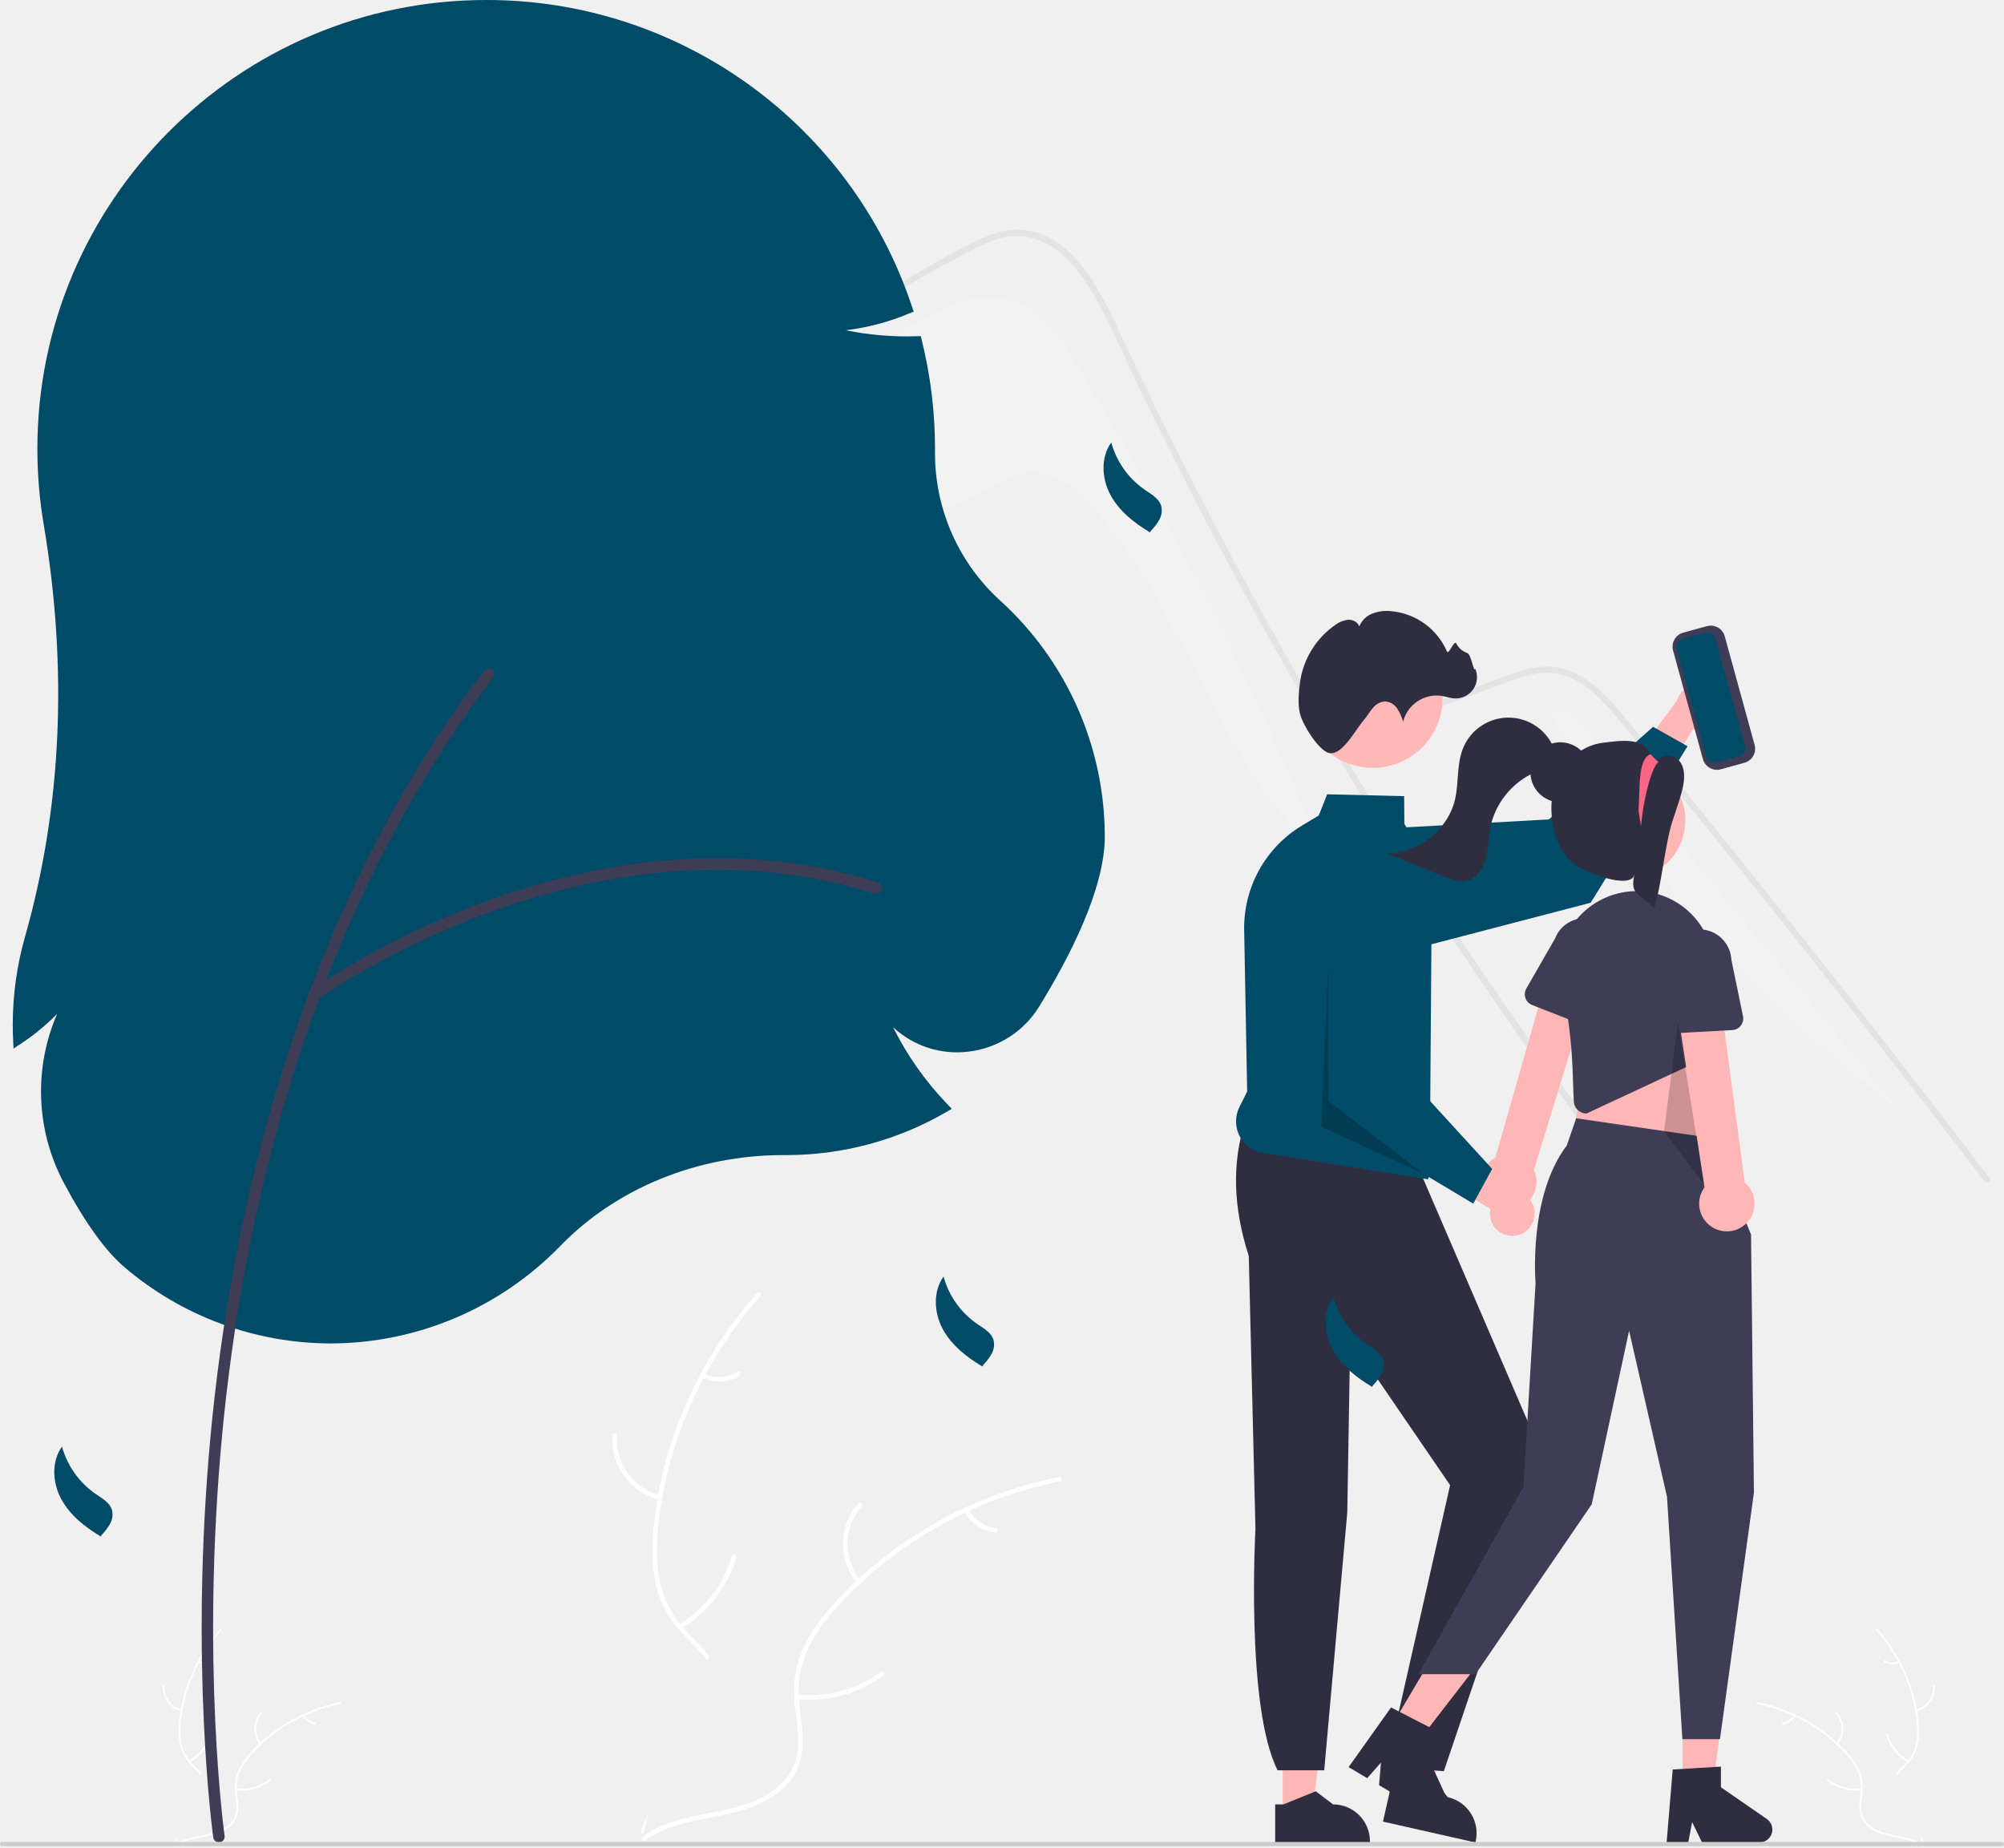
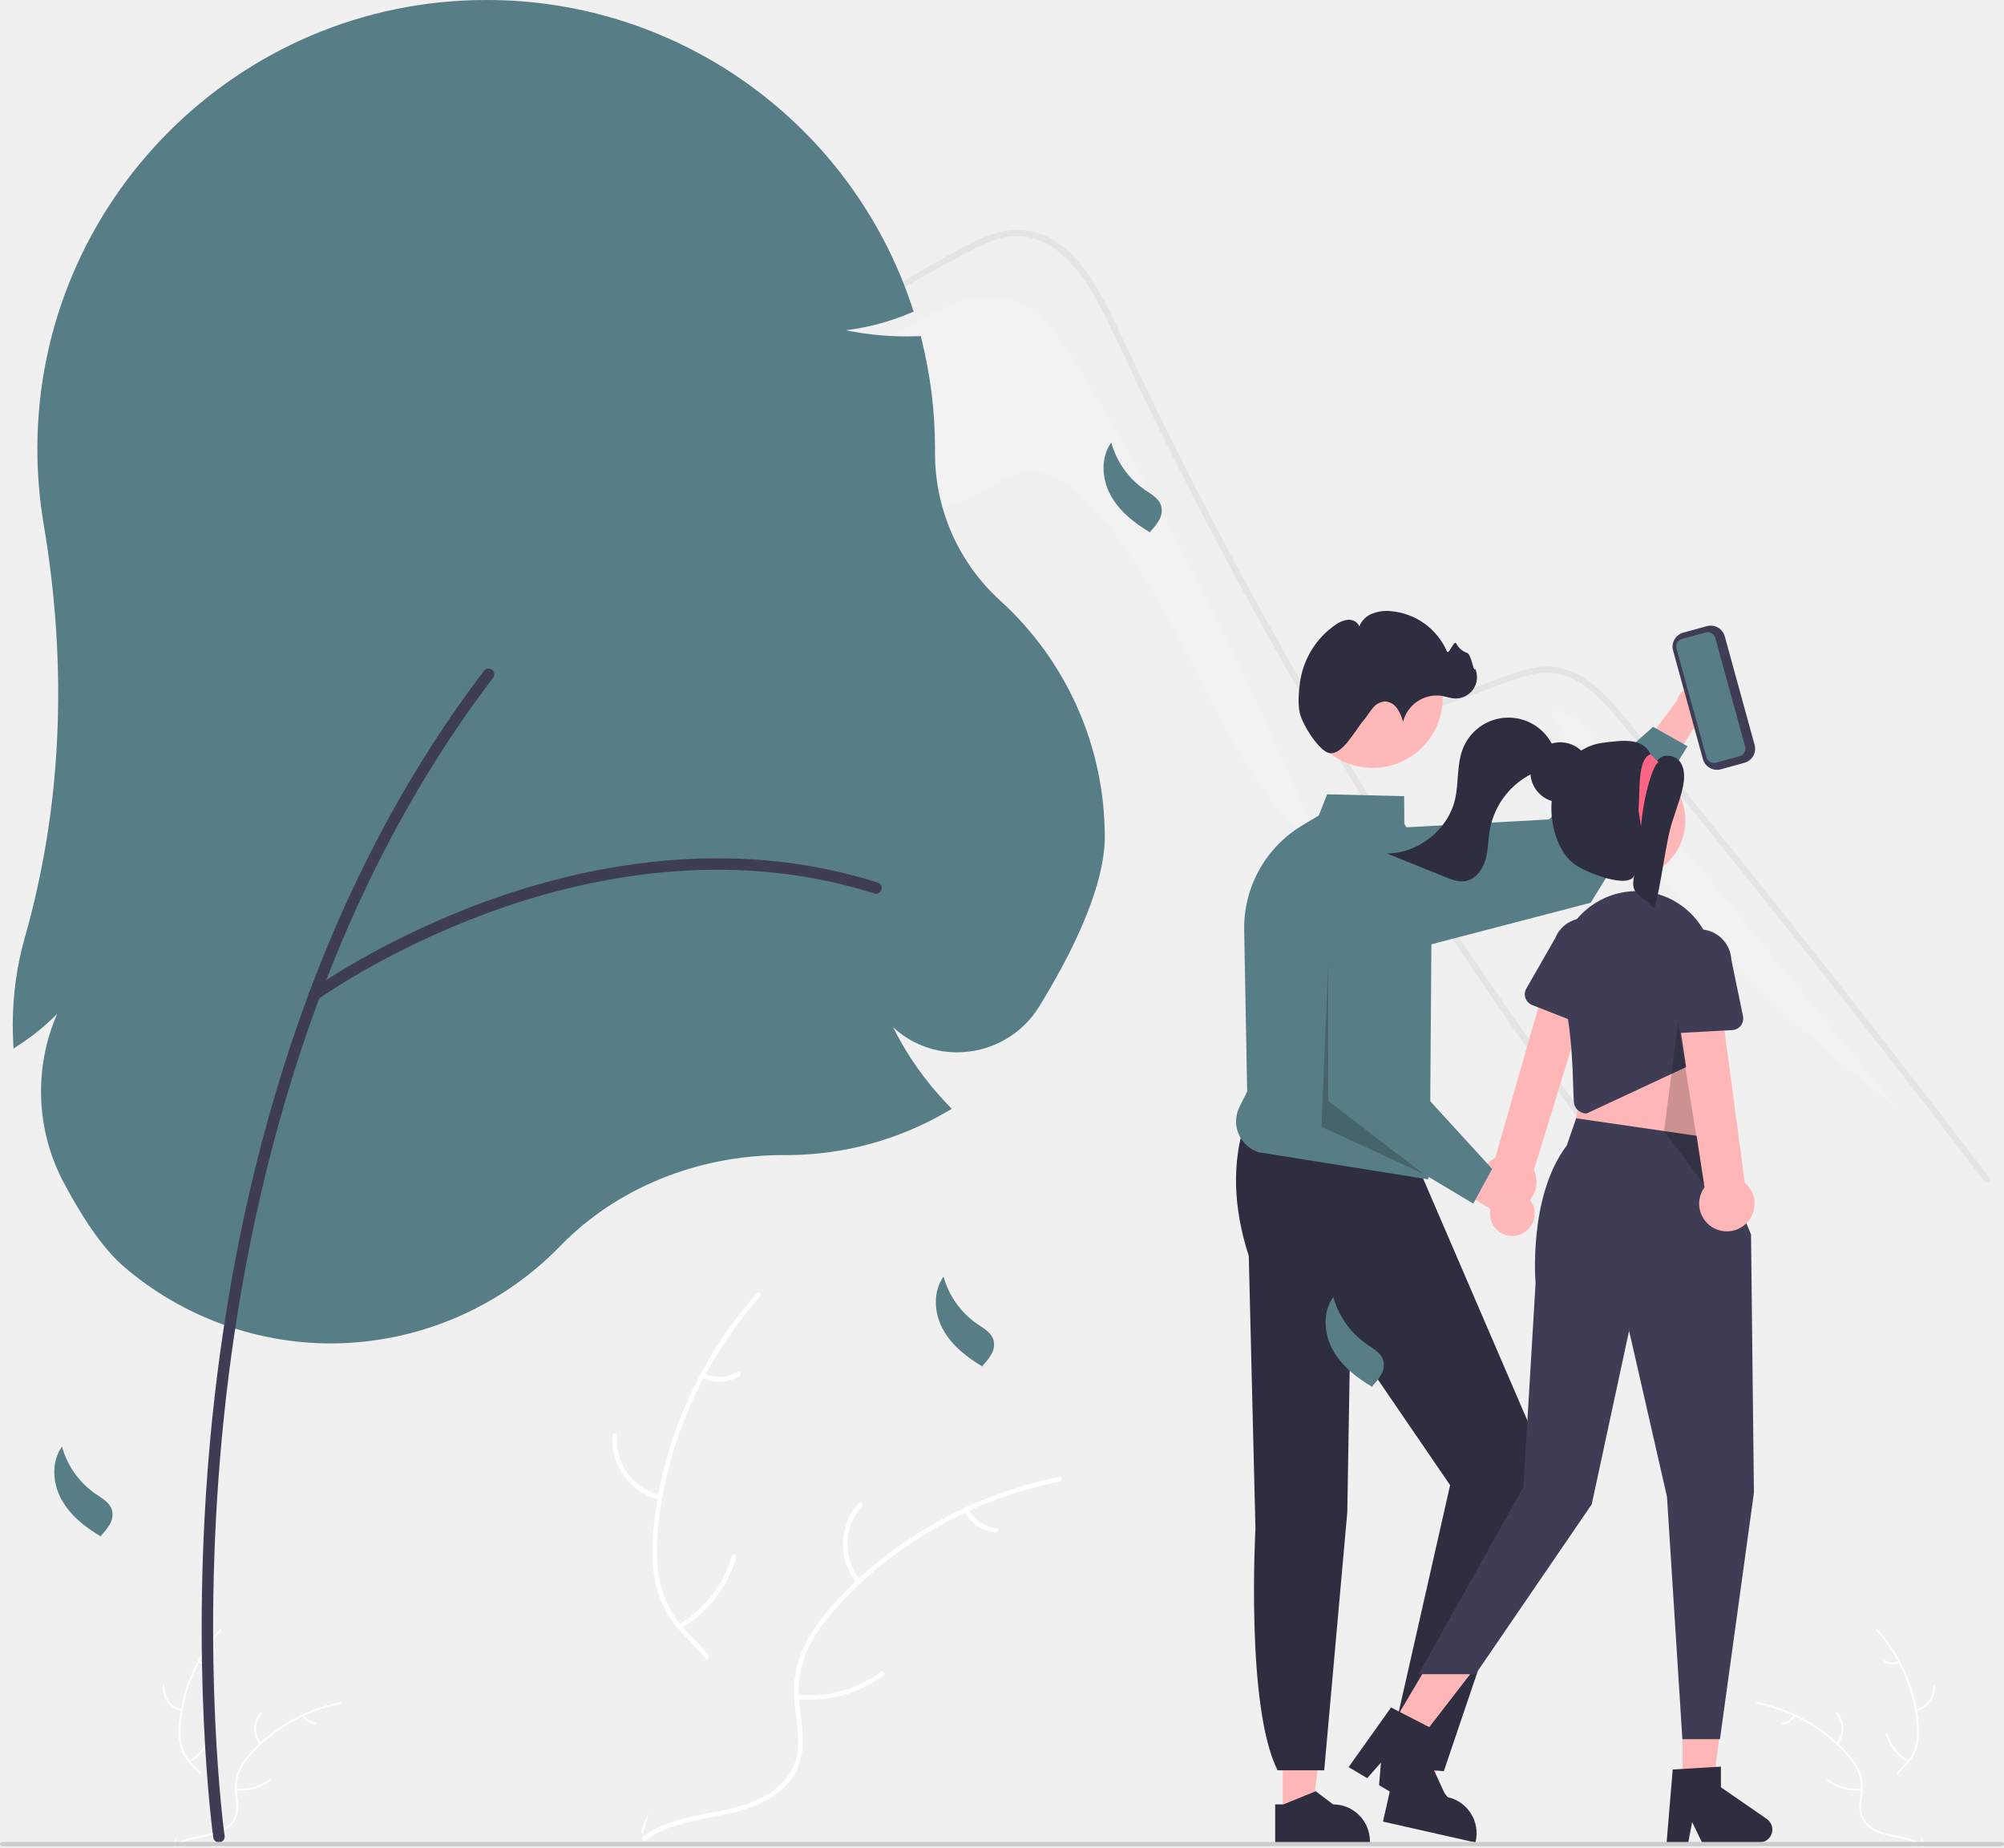
<svg xmlns="http://www.w3.org/2000/svg" data-name="Layer 1" width="884.31" height="815.124" viewBox="0 0 884.31 815.124">
  <path d="M634.169,205.084c-7.669-12.684-16.757-26.228-30.99-30.37-16.482-4.796-33.413,4.732-47.775,14.135A1392.157,1392.157,0,0,0,431.511,280.132l.043.492q46.226-3.188,92.451-6.376c22.265-1.535,45.296-3.283,64.972-13.816,7.467-3.997,14.745-9.336,23.206-9.708,10.512-.462,19.677,6.879,26.88,14.549,42.607,45.371,54.937,114.754,102.738,154.616A1516.994,1516.994,0,0,0,634.169,205.084Z" transform="translate(-157.845 -42.43799)" fill="#f2f2f2" />
  <path d="M896.07,589.913c-4.712-5.95-6.637-7.343-11.285-13.348q-56.764-73.416-106.708-151.792-33.924-53.23-64.483-108.504-14.549-26.278-28.3-52.969-10.67-20.695-20.865-41.638c-1.944-3.988-3.832-7.994-5.711-12.009-4.428-9.442-8.773-18.93-13.439-28.244-5.317-10.616-11.789-21.745-21.553-28.877a29.405,29.405,0,0,0-15.319-5.895c-7.948-.513-15.282,2.769-22.176,6.353-50.439,26.301-97.659,59.276-140.37,96.798A730.778,730.778,0,0,0,331.821,376.378c-1.008,1.439-3.392.064-2.374-1.384q6.009-8.498,12.257-16.813A734.817,734.817,0,0,1,529.304,183.196q18.248-11.826,37.183-22.542c6.362-3.603,12.752-7.16,19.251-10.497,6.371-3.273,13.137-6.215,20.416-6.325,24.77-.385,37.595,27.667,46.405,46.542q4.153,8.911,8.406,17.766,16.075,33.621,33.387,66.628,10.685,20.379,21.837,40.52,34.707,62.718,73.779,122.897c34.506,53.143,68.737,100.089,108.046,149.785C899.095,589.344,897.161,591.306,896.07,589.913Z" transform="translate(-157.845 -42.43799)" fill="#e4e4e4" />
  <path d="M443.415,235.935c-1.439-1.604-2.869-3.209-4.318-4.813-11.422-12.633-23.679-25.118-39.364-32.361a57.11,57.11,0,0,0-23.927-5.546c-8.562.028-16.932,2.273-24.843,5.418-3.74,1.494-7.398,3.19-11.001,4.996-4.116,2.072-8.159,4.281-12.183,6.509q-11.331,6.27-22.368,13.091-21.961,13.572-42.546,29.216-10.671,8.113-20.902,16.758-9.516,8.031-18.646,16.492c-1.302,1.201-3.245-.743-1.944-1.943,1.604-1.494,3.227-2.979,4.85-4.446q6.875-6.215,13.971-12.193,12.939-10.918,26.549-20.993,21.163-15.676,43.783-29.225,11.304-6.765,22.918-12.963c2.338-1.247,4.703-2.466,7.096-3.621a113.115,113.115,0,0,1,16.868-6.866,60.006,60.006,0,0,1,25.476-2.503,66.327,66.327,0,0,1,23.505,8.131c15.401,8.608,27.346,21.919,38.97,34.909C446.532,235.303,444.598,237.255,443.415,235.935Z" transform="translate(-157.845 -42.43799)" fill="#e4e4e4" />
  <path d="M758.976,366.842l36.905-13.498,18.323-6.702c5.968-2.183,11.921-4.667,18.09-6.23a28.539,28.539,0,0,1,16.374.209,37.738,37.738,0,0,1,12.771,7.917,103.64,103.64,0,0,1,10.475,11.186c3.989,4.794,7.92,9.639,11.868,14.467q24.441,29.891,48.563,60.041,24.121,30.15,47.92,60.556,23.857,30.48,47.385,61.216,2.882,3.765,5.76,7.534c1.06,1.388,3.449.02,2.375-1.388q-23.702-31.044-47.735-61.835-24.092-30.864-48.516-61.466-24.424-30.601-49.179-60.937-6.167-7.558-12.354-15.099c-3.48-4.241-6.92-8.527-10.736-12.474-7.005-7.245-15.758-13.648-26.234-13.822-6.16-.102-12.121,1.852-17.844,3.923-6.17,2.232-12.325,4.506-18.486,6.759L767.535,360.792l-9.291,3.398c-1.649.603-.937,3.262.731,2.652Z" transform="translate(-157.845 -42.43799)" fill="#e4e4e4" />
  <path d="M394.876,214.657c-18.754-9.639-42.771-7.751-60.005,4.291a855.847,855.847,0,0,1,97.371,22.726C418.959,233.89,408.569,221.695,394.876,214.657Z" transform="translate(-157.845 -42.43799)" fill="#f2f2f2" />
  <path d="M334.687,218.915,331.076,221.85c1.221-1.027,2.491-1.99,3.795-2.901C334.81,218.938,334.748,218.926,334.687,218.915Z" transform="translate(-157.845 -42.43799)" fill="#f2f2f2" />
  <path d="M860.048,366.977c-3.633-4.422-7.56-9.052-12.994-10.848l-5.073.2A575.436,575.436,0,0,0,995.248,531.549Q927.648,449.263,860.048,366.977Z" transform="translate(-157.845 -42.43799)" fill="#f2f2f2" />
  <path d="M224.576,803.357c2.256-18.143,13.5-36.02,30.804-41.924a84.237,84.237,0,0,0,.004,57.834c2.659,7.192,6.365,14.914,3.864,22.163-1.556,4.51-5.363,7.961-9.618,10.119-4.255,2.158-8.978,3.186-13.642,4.194l-.918.759C227.667,839.784,222.32,821.5,224.576,803.357Z" transform="translate(-157.845 -42.43799)" fill="#f0f0f0" />
  <path d="M255.551,761.776a72,72,0,0,0-17.899,40.521,31.006,31.006,0,0,0,.353,9.708,17.783,17.783,0,0,0,4.423,8.248c1.993,2.19,4.286,4.2,5.713,6.836a10.889,10.889,0,0,1,.532,8.889c-1.259,3.612-3.741,6.556-6.269,9.351-2.806,3.103-5.77,6.282-6.963,10.395-.145.498-.909.245-.765-.253,2.075-7.157,9.023-11.223,12.336-17.669,1.546-3.008,2.195-6.5.746-9.675-1.267-2.777-3.63-4.851-5.668-7.051a18.976,18.976,0,0,1-4.625-7.904,28.664,28.664,0,0,1-.725-9.659,69.852,69.852,0,0,1,5.102-21.228,73.276,73.276,0,0,1,13.176-21.115c.345-.386.875.221.533.604Z" transform="translate(-157.845 -42.43799)" fill="#fff" />
  <path d="M237.869,797.421a10.802,10.802,0,0,1-8.223-11.316c.041-.517.846-.477.805.04a10.003,10.003,0,0,0,7.67,10.51c.504.12.249.884-.253.765Z" transform="translate(-157.845 -42.43799)" fill="#fff" />
  <path d="M241.271,819.276a20.82,20.82,0,0,0,9.298-11.991c.146-.498.911-.245.765.253a21.656,21.656,0,0,1-9.7,12.458c-.447.265-.807-.456-.362-.72Z" transform="translate(-157.845 -42.43799)" fill="#fff" />
  <path d="M245.745,775.312a6.115,6.115,0,0,0,5.795-.294c.443-.271.803.451.362.72a6.852,6.852,0,0,1-6.41.34.416.416,0,0,1-.256-.509.405.405,0,0,1,.509-.256Z" transform="translate(-157.845 -42.43799)" fill="#fff" />
  <path d="M308.122,793.839c-.272.177-.544.354-.816.537a80.525,80.525,0,0,0-10.296,8.038c-.252.224-.503.456-.748.687a84.892,84.892,0,0,0-18.437,25.238,82.441,82.441,0,0,0-4.516,11.684c-1.666,5.529-3.033,11.656-6.332,16.179a14.144,14.144,0,0,1-1.102,1.36H236.067c-.068-.034-.136-.061-.204-.095l-1.19.054c.048-.211.102-.428.15-.639.027-.122.061-.245.088-.367.02-.082.041-.163.054-.238.007-.027.014-.054.02-.075.014-.075.034-.143.048-.211q.449-1.826.925-3.652c0-.007,0-.007.007-.014A121.217,121.217,0,0,1,246.167,825.544c.136-.252.272-.51.422-.762a78.667,78.667,0,0,1,7.066-10.718,69.547,69.547,0,0,1,4.631-5.298,57.832,57.832,0,0,1,14.472-10.84c10.691-5.645,23.068-7.807,34.494-4.359C307.544,793.655,307.83,793.744,308.122,793.839Z" transform="translate(-157.845 -42.43799)" fill="#f0f0f0" />
  <path d="M308.055,794.217a72,72,0,0,0-38.688,21.578,31.006,31.006,0,0,0-5.563,7.964,17.783,17.783,0,0,0-1.435,9.249c.273,2.949.894,5.934.445,8.898a10.889,10.889,0,0,1-4.927,7.418c-3.18,2.126-6.934,2.982-10.635,3.692-4.109.788-8.389,1.542-11.818,4.108-.415.311-.874-.352-.459-.662,5.966-4.465,13.961-3.528,20.488-6.68,3.045-1.471,5.666-3.868,6.421-7.276.66-2.98.022-6.059-.28-9.042a18.976,18.976,0,0,1,1.066-9.095,28.664,28.664,0,0,1,5.237-8.148A69.853,69.853,0,0,1,284.76,802.34a73.276,73.276,0,0,1,23.233-8.926c.507-.101.566.704.062.804Z" transform="translate(-157.845 -42.43799)" fill="#fff" />
  <path d="M272.476,812.032a10.802,10.802,0,0,1,.248-13.986c.344-.388.963.128.619.517a10.003,10.003,0,0,0-.204,13.01c.331.399-.334.856-.662.459Z" transform="translate(-157.845 -42.43799)" fill="#fff" />
  <path d="M262.033,831.53a20.82,20.82,0,0,0,14.643-3.976c.417-.309.875.353.459.662a21.656,21.656,0,0,1-15.246,4.107c-.516-.057-.37-.85.144-.793Z" transform="translate(-157.845 -42.43799)" fill="#fff" />
  <path d="M292.076,799.121a6.115,6.115,0,0,0,4.804,3.254c.517.051.37.843-.144.793a6.852,6.852,0,0,1-5.322-3.588.416.416,0,0,1,.102-.561.405.405,0,0,1,.561.102Z" transform="translate(-157.845 -42.43799)" fill="#fff" />
  <path d="M1016.728,803.357c-2.256-18.143-13.5-36.02-30.804-41.924a84.237,84.237,0,0,1-.004,57.834c-2.659,7.192-6.365,14.914-3.864,22.163,1.556,4.51,5.363,7.961,9.618,10.119,4.255,2.158,8.978,3.186,13.642,4.194l.918.759C1013.637,839.784,1018.985,821.5,1016.728,803.357Z" transform="translate(-157.845 -42.43799)" fill="#f0f0f0" />
  <path d="M985.753,761.776a72,72,0,0,1,17.899,40.521,31.005,31.005,0,0,1-.353,9.708,17.783,17.783,0,0,1-4.423,8.248c-1.993,2.19-4.286,4.2-5.713,6.836a10.889,10.889,0,0,0-.532,8.889c1.259,3.612,3.741,6.556,6.269,9.351,2.806,3.103,5.77,6.282,6.963,10.395.145.498.909.245.765-.253-2.075-7.157-9.023-11.223-12.336-17.669-1.546-3.008-2.195-6.5-.746-9.675,1.267-2.777,3.63-4.851,5.668-7.051a18.976,18.976,0,0,0,4.625-7.904,28.664,28.664,0,0,0,.725-9.659,69.852,69.852,0,0,0-5.102-21.228,73.276,73.276,0,0,0-13.176-21.115c-.345-.386-.875.221-.533.604Z" transform="translate(-157.845 -42.43799)" fill="#fff" />
  <path d="M1003.435,797.421a10.802,10.802,0,0,0,8.223-11.316c-.041-.517-.846-.477-.805.04a10.003,10.003,0,0,1-7.67,10.51c-.504.12-.249.884.253.765Z" transform="translate(-157.845 -42.43799)" fill="#fff" />
  <path d="M1000.034,819.276a20.82,20.82,0,0,1-9.298-11.991c-.146-.498-.911-.245-.765.253a21.656,21.656,0,0,0,9.7,12.458c.447.265.807-.456.362-.72Z" transform="translate(-157.845 -42.43799)" fill="#fff" />
  <path d="M995.559,775.312a6.115,6.115,0,0,1-5.795-.294c-.443-.271-.803.451-.362.72a6.852,6.852,0,0,0,6.41.34.416.416,0,0,0,.256-.509.405.405,0,0,0-.509-.256Z" transform="translate(-157.845 -42.43799)" fill="#fff" />
  <path d="M933.183,793.839c.272.177.544.354.816.537a80.526,80.526,0,0,1,10.296,8.038c.252.224.503.456.748.687a84.892,84.892,0,0,1,18.437,25.238,82.442,82.442,0,0,1,4.516,11.684c1.666,5.529,3.033,11.656,6.332,16.179A14.143,14.143,0,0,0,975.429,857.562h29.808c.068-.034.136-.061.204-.095l1.19.054c-.048-.211-.102-.428-.15-.639-.027-.122-.061-.245-.088-.367-.02-.082-.041-.163-.054-.238-.007-.027-.014-.054-.02-.075-.014-.075-.034-.143-.048-.211q-.449-1.826-.925-3.652c0-.007,0-.007-.007-.014A121.218,121.218,0,0,0,995.138,825.544c-.136-.252-.272-.51-.422-.762a78.667,78.667,0,0,0-7.066-10.718,69.545,69.545,0,0,0-4.631-5.298,57.832,57.832,0,0,0-14.472-10.84c-10.691-5.645-23.068-7.807-34.494-4.359C933.761,793.655,933.475,793.744,933.183,793.839Z" transform="translate(-157.845 -42.43799)" fill="#f0f0f0" />
  <path d="M933.25,794.217a72,72,0,0,1,38.688,21.578,31.006,31.006,0,0,1,5.563,7.964,17.783,17.783,0,0,1,1.435,9.249c-.273,2.949-.894,5.934-.445,8.898a10.889,10.889,0,0,0,4.927,7.418c3.18,2.126,6.934,2.982,10.635,3.692,4.109.788,8.389,1.542,11.818,4.108.415.311.874-.352.459-.662-5.966-4.465-13.961-3.528-20.488-6.68-3.045-1.471-5.666-3.868-6.421-7.276-.66-2.98-.022-6.059.28-9.042a18.976,18.976,0,0,0-1.066-9.095,28.664,28.664,0,0,0-5.237-8.148A69.852,69.852,0,0,0,956.545,802.34a73.276,73.276,0,0,0-23.233-8.926c-.507-.101-.566.704-.062.804Z" transform="translate(-157.845 -42.43799)" fill="#fff" />
  <path d="M968.828,812.032a10.802,10.802,0,0,0-.248-13.986c-.344-.388-.963.128-.619.517a10.003,10.003,0,0,1,.204,13.01c-.331.399.334.856.662.459Z" transform="translate(-157.845 -42.43799)" fill="#fff" />
  <path d="M979.271,831.53a20.82,20.82,0,0,1-14.643-3.976c-.417-.309-.875.353-.459.662a21.656,21.656,0,0,0,15.246,4.107c.516-.057.37-.85-.144-.793Z" transform="translate(-157.845 -42.43799)" fill="#fff" />
  <path d="M949.229,799.121a6.115,6.115,0,0,1-4.804,3.254c-.517.051-.369.843.144.793a6.852,6.852,0,0,0,5.322-3.588.416.416,0,0,0-.102-.561.405.405,0,0,0-.561.102Z" transform="translate(-157.845 -42.43799)" fill="#fff" />
  <path d="M415.368,719.085c5.681-45.68,33.991-90.689,77.556-105.554a212.088,212.088,0,0,0,.011,145.613c6.694,18.108,16.025,37.551,9.729,55.801-3.918,11.356-13.502,20.044-24.216,25.476-10.714,5.432-22.605,8.022-34.346,10.559l-2.311,1.911C423.151,810.802,409.687,764.766,415.368,719.085Z" transform="translate(-157.845 -42.43799)" fill="#f0f0f0" />
  <path d="M493.357,614.395c-25.112,28.12-41.403,64.445-45.066,102.023-.792,8.124-.888,16.435.888,24.443A44.774,44.774,0,0,0,460.315,761.628c5.019,5.515,10.792,10.574,14.383,17.213,3.785,6.997,3.931,14.948,1.339,22.381-3.171,9.094-9.42,16.507-15.783,23.543-7.065,7.813-14.527,15.815-17.53,26.173-.364,1.255-2.29.617-1.927-.636,5.225-18.02,22.718-28.256,31.06-44.486,3.893-7.573,5.527-16.366,1.877-24.36-3.191-6.991-9.139-12.213-14.27-17.753-5.387-5.817-9.517-12.199-11.645-19.9-2.177-7.878-2.405-16.21-1.824-24.319A175.872,175.872,0,0,1,458.84,666.036a184.493,184.493,0,0,1,33.174-53.163c.867-.971,2.204.557,1.342,1.522Z" transform="translate(-157.845 -42.43799)" fill="#fff" />
  <path d="M448.837,704.14a27.198,27.198,0,0,1-20.703-28.49c.103-1.301,2.13-1.202,2.027.101a25.184,25.184,0,0,0,19.312,26.463c1.27.302.627,2.227-.636,1.927Z" transform="translate(-157.845 -42.43799)" fill="#fff" />
  <path d="M457.402,759.167a52.421,52.421,0,0,0,23.409-30.191c.368-1.254,2.294-.616,1.927.636a54.526,54.526,0,0,1-24.423,31.367c-1.125.667-2.031-1.148-.912-1.812Z" transform="translate(-157.845 -42.43799)" fill="#fff" />
  <path d="M468.668,648.475a15.395,15.395,0,0,0,14.589-.741c1.116-.681,2.021,1.135.912,1.812a17.251,17.251,0,0,1-16.138.855,1.048,1.048,0,0,1-.645-1.281,1.02,1.02,0,0,1,1.281-.645Z" transform="translate(-157.845 -42.43799)" fill="#fff" />
  <path d="M625.717,695.122c-.685.445-1.369.89-2.055,1.353a202.745,202.745,0,0,0-25.923,20.239c-.634.565-1.267,1.147-1.884,1.729a213.739,213.739,0,0,0-46.42,63.543A207.568,207.568,0,0,0,538.066,811.402c-4.195,13.921-7.637,29.348-15.941,40.735a35.609,35.609,0,0,1-2.774,3.425H444.301c-.171-.086-.342-.154-.513-.24l-2.996.137c.12-.531.257-1.079.377-1.61.069-.308.154-.616.222-.925.051-.205.103-.411.137-.599.017-.068.034-.137.051-.188.034-.188.086-.36.12-.531q1.13-4.597,2.328-9.195c0-.017,0-.017.017-.034,6.148-23.338,14.298-46.369,25.684-67.43.343-.634.685-1.284,1.062-1.918a198.065,198.065,0,0,1,17.791-26.986A175.1,175.1,0,0,1,500.242,732.706a145.607,145.607,0,0,1,36.437-27.294c26.917-14.212,58.08-19.657,86.847-10.976C624.262,694.659,624.982,694.882,625.717,695.122Z" transform="translate(-157.845 -42.43799)" fill="#f0f0f0" />
  <path d="M625.549,696.074c-36.981,7.333-71.858,26.528-97.407,54.327-5.524,6.01-10.604,12.588-14.007,20.051a44.774,44.774,0,0,0-3.612,23.286c.687,7.425,2.25,14.94,1.121,22.403-1.191,7.866-5.861,14.302-12.405,18.676-8.007,5.352-17.459,7.508-26.776,9.295-10.345,1.984-21.121,3.881-29.755,10.343-1.046.783-2.2-.886-1.155-1.668,15.021-11.242,35.151-8.883,51.583-16.82,7.668-3.703,14.266-9.74,16.165-18.32,1.661-7.503.056-15.254-.705-22.766-.799-7.888-.254-15.47,2.683-22.9,3.005-7.6,7.839-14.391,13.185-20.516a175.872,175.872,0,0,1,42.434-34.94,184.493,184.493,0,0,1,58.496-22.475c1.277-.253,1.425,1.772.156,2.023Z" transform="translate(-157.845 -42.43799)" fill="#fff" />
  <path d="M535.969,740.927a27.198,27.198,0,0,1,.623-35.212c.866-.977,2.424.323,1.557,1.301A25.184,25.184,0,0,0,537.637,739.772c.832,1.006-.84,2.155-1.668,1.155Z" transform="translate(-157.845 -42.43799)" fill="#fff" />
  <path d="M509.678,790.019a52.421,52.421,0,0,0,36.868-10.012c1.049-.779,2.203.89,1.155,1.668a54.526,54.526,0,0,1-38.385,10.34c-1.3-.144-.931-2.14.362-1.996Z" transform="translate(-157.845 -42.43799)" fill="#fff" />
  <path d="M585.317,708.421a15.395,15.395,0,0,0,12.095,8.192c1.301.128.93,2.123-.362,1.996a17.252,17.252,0,0,1-13.4-9.033,1.048,1.048,0,0,1,.256-1.412,1.02,1.02,0,0,1,1.412.256Z" transform="translate(-157.845 -42.43799)" fill="#fff" />
-   <path d="M647.862,260.803c-3.866-7.158-4.406-16.539.341-23.145a37.481,37.481,0,0,0,14.931,20.959c2.82,1.92,6.157,3.762,7.122,7.035a8.379,8.379,0,0,1-.874,6.15,24.884,24.884,0,0,1-3.861,5.041l-.137.512C658.386,273.207,651.728,267.961,647.862,260.803Z" transform="translate(-157.845 -42.43799)" fill="#004b67" />
-   <path d="M883.862,608.803c-3.866-7.158-4.406-16.539.341-23.145a37.481,37.481,0,0,0,14.931,20.959c2.82,1.92,6.157,3.762,7.122,7.035a8.379,8.379,0,0,1-.874,6.15,24.884,24.884,0,0,1-3.861,5.041l-.137.512C894.386,621.207,887.728,615.961,883.862,608.803Z" transform="translate(-157.845 -42.43799)" fill="#004b67" />
-   <path d="M573.862,628.803c-3.866-7.158-4.406-16.539.341-23.145a37.481,37.481,0,0,0,14.931,20.959c2.82,1.92,6.157,3.762,7.122,7.035a8.379,8.379,0,0,1-.874,6.15,24.884,24.884,0,0,1-3.861,5.041l-.137.512C584.386,641.207,577.728,635.961,573.862,628.803Z" transform="translate(-157.845 -42.43799)" fill="#004b67" />
-   <path d="M304.006,635.162A140.52,140.52,0,0,1,212.678,601.437c-8.49-7.268-17.537-19.902-26.887-37.551a85.876,85.876,0,0,1-2.724-74.138,98.541,98.541,0,0,1-16.273,13.348l-2.975,1.979-.172-3.567c-.113-2.32-.17-4.633-.17-6.873a141.727,141.727,0,0,1,5.38-38.803c16.236-57.068,19.013-118.353,8.251-182.152a200.4,200.4,0,0,1-2.772-33.228c0-109.186,88.846-198.014,198.053-198.014A197.739,197.739,0,0,1,560.423,178.134l.597,1.803-1.76.712a106.136,106.136,0,0,1-28.2,7.5,134.474,134.474,0,0,0,31.444,2.634l1.636-.057.398,1.59a198.919,198.919,0,0,1,5.904,48.135l-.007,1.754a87.707,87.707,0,0,0,28.973,65.397,140.845,140.845,0,0,1,45.951,103.931c0,23.147-15.732,53.531-28.93,74.945a42.379,42.379,0,0,1-31.11,19.927,41.386,41.386,0,0,1-33.401-10.79,136.867,136.867,0,0,0,24.136,34.172l1.801,1.855-2.236,1.303A140.418,140.418,0,0,1,504.834,552.062l-1.457-.004c-37.761,0-73.603,14.629-98.336,40.137A141.589,141.589,0,0,1,304.006,635.162Z" transform="translate(-157.845 -42.43799)" fill="#004b67" />
+   <path d="M647.862,260.803c-3.866-7.158-4.406-16.539.341-23.145a37.481,37.481,0,0,0,14.931,20.959c2.82,1.92,6.157,3.762,7.122,7.035a8.379,8.379,0,0,1-.874,6.15,24.884,24.884,0,0,1-3.861,5.041l-.137.512C658.386,273.207,651.728,267.961,647.862,260.803Z" transform="translate(-157.845 -42.43799)" fill="#577d86" />
+   <path d="M883.862,608.803c-3.866-7.158-4.406-16.539.341-23.145a37.481,37.481,0,0,0,14.931,20.959c2.82,1.92,6.157,3.762,7.122,7.035a8.379,8.379,0,0,1-.874,6.15,24.884,24.884,0,0,1-3.861,5.041l-.137.512C894.386,621.207,887.728,615.961,883.862,608.803Z" transform="translate(-157.845 -42.43799)" fill="#577d86" />
+   <path d="M573.862,628.803c-3.866-7.158-4.406-16.539.341-23.145a37.481,37.481,0,0,0,14.931,20.959c2.82,1.92,6.157,3.762,7.122,7.035a8.379,8.379,0,0,1-.874,6.15,24.884,24.884,0,0,1-3.861,5.041l-.137.512C584.386,641.207,577.728,635.961,573.862,628.803Z" transform="translate(-157.845 -42.43799)" fill="#577d86" />
+   <path d="M304.006,635.162A140.52,140.52,0,0,1,212.678,601.437c-8.49-7.268-17.537-19.902-26.887-37.551a85.876,85.876,0,0,1-2.724-74.138,98.541,98.541,0,0,1-16.273,13.348l-2.975,1.979-.172-3.567c-.113-2.32-.17-4.633-.17-6.873a141.727,141.727,0,0,1,5.38-38.803c16.236-57.068,19.013-118.353,8.251-182.152a200.4,200.4,0,0,1-2.772-33.228c0-109.186,88.846-198.014,198.053-198.014A197.739,197.739,0,0,1,560.423,178.134l.597,1.803-1.76.712a106.136,106.136,0,0,1-28.2,7.5,134.474,134.474,0,0,0,31.444,2.634l1.636-.057.398,1.59a198.919,198.919,0,0,1,5.904,48.135l-.007,1.754a87.707,87.707,0,0,0,28.973,65.397,140.845,140.845,0,0,1,45.951,103.931c0,23.147-15.732,53.531-28.93,74.945a42.379,42.379,0,0,1-31.11,19.927,41.386,41.386,0,0,1-33.401-10.79,136.867,136.867,0,0,0,24.136,34.172l1.801,1.855-2.236,1.303A140.418,140.418,0,0,1,504.834,552.062l-1.457-.004c-37.761,0-73.603,14.629-98.336,40.137A141.589,141.589,0,0,1,304.006,635.162Z" transform="translate(-157.845 -42.43799)" fill="#577d86" />
  <path d="M254.451,855.291a2.527,2.527,0,0,1-2.499-2.171c-.107-.754-10.624-76.603-1.179-177.409,8.723-93.097,36.735-227.189,120.649-337.316a2.527,2.527,0,1,1,4.02,3.064c-83.189,109.177-110.976,242.285-119.637,334.724-9.39,100.219,1.044,175.476,1.151,176.225a2.529,2.529,0,0,1-2.505,2.883Z" transform="translate(-157.845 -42.43799)" fill="#3f3d56" />
  <path d="M296.399,484.014a2.527,2.527,0,0,1-1.488-4.572c.305-.221,31.003-22.34,76.896-39.144,42.425-15.532,106.938-29.613,173.354-8.475a2.527,2.527,0,1,1-1.533,4.816c-65.055-20.703-128.399-6.855-170.083,8.406-45.238,16.564-75.363,38.269-75.662,38.486A2.517,2.517,0,0,1,296.399,484.014Z" transform="translate(-157.845 -42.43799)" fill="#3f3d56" />
  <polygon points="566.009 800.326 578.978 800.325 585.148 750.3 566.007 750.301 566.009 800.326" fill="#ffb6b6" />
  <path d="M720.546,838.53l3.651-0,14.252-5.796,7.639,5.795h.001a16.278,16.278,0,0,1,16.277,16.277v.529l-41.819.002Z" transform="translate(-157.845 -42.43799)" fill="#2f2e41" />
  <polygon points="616.268 792.153 628.919 795.009 645.957 747.572 627.285 743.357 616.268 792.153" fill="#ffb6b6" />
  <path d="M771.819,829.732l3.561.804,15.179-2.514,6.175,7.335.001 0A16.278,16.278,0,0,1,809.026,854.82l-.117.516-40.792-9.21Z" transform="translate(-157.845 -42.43799)" fill="#2f2e41" />
  <path d="M707.428,536.937c-6.081,18.339-5.438,38.246,1.462,59.612l2.949,120.293s-4.394,78.886,9.785,106.645h20.564l10.182-113.849,1.279-76.416L797.737,697.691l-28.081,123.935,25.31,2.263,45.568-134.498L784.312,558.904Z" transform="translate(-157.845 -42.43799)" fill="#2f2e41" />
  <path d="M917.001,355.09a9.8,9.8,0,0,1-12.013,9.029l-18.592,29.449-7.457-16.49,18.798-25.437a9.853,9.853,0,0,1,19.263,3.45Z" transform="translate(-157.845 -42.43799)" fill="#ffb8b8" />
-   <path d="M902.511,371.681l-42.744,69.045-.164.042-86.848,22.648a27.847,27.847,0,0,1-30.645-22.842h0a27.817,27.817,0,0,1,25.867-32.555l73.339-4.055,45.995-40.856Z" transform="translate(-157.845 -42.43799)" fill="#004b67" />
-   <path d="M787.979,562.757,713.202,550.796a14.273,14.273,0,0,1-8.411-19.978l3.391-6.783-1.317-71.263A52.79,52.79,0,0,1,732.495,406.596l7.292-4.36,3.685-9.358,33.981.829.099,12.274,12.17,19.406-0.0.08-.764,105.622-3.354,10.9,5.071,12.678Z" transform="translate(-157.845 -42.43799)" fill="#004b67" />
+   <path d="M902.511,371.681l-42.744,69.045-.164.042-86.848,22.648a27.847,27.847,0,0,1-30.645-22.842h0a27.817,27.817,0,0,1,25.867-32.555l73.339-4.055,45.995-40.856Z" transform="translate(-157.845 -42.43799)" fill="#577d86" />
+   <path d="M787.979,562.757,713.202,550.796a14.273,14.273,0,0,1-8.411-19.978l3.391-6.783-1.317-71.263A52.79,52.79,0,0,1,732.495,406.596l7.292-4.36,3.685-9.358,33.981.829.099,12.274,12.17,19.406-0.0.08-.764,105.622-3.354,10.9,5.071,12.678Z" transform="translate(-157.845 -42.43799)" fill="#577d86" />
  <circle cx="605.73" cy="307.927" r="30.876" fill="#ffb8b8" />
  <path d="M731.424,357.096c-.921-3.88-.498-9.339.022-13.245a37.075,37.075,0,0,1,15.692-25.744,11.304,11.304,0,0,1,5.631-2.238c2.044-.085,4.26,1.009,4.887,2.956a10.132,10.132,0,0,1,5.716-5.668,17.857,17.857,0,0,1,8.137-1.096,29.738,29.738,0,0,1,24.808,17.734c.825,1.959,3.128-5.277,4.173-3.426a8.23,8.23,0,0,0,4.667,4.101c2.047.571,2.879,9.007,3.685,7.04a9.377,9.377,0,0,1-8.965,13.075c-2.084-.078-4.076-.844-6.136-1.174a15.297,15.297,0,0,0-16.748,11.449,20.266,20.266,0,0,0-2.666-5.932,6.859,6.859,0,0,0-5.503-3.024,7.706,7.706,0,0,0-5.296,3.044c-1.359,1.596-2.38,3.458-3.749,5.046-4.018,4.658-9.452,15.52-15.178,14.728C740.084,374.094,732.682,362.393,731.424,357.096Z" transform="translate(-157.845 -42.43799)" fill="#2f2e41" />
-   <path d="M887.143,456.961" transform="translate(-157.845 -42.43799)" fill="#004b67" />
+   <path d="M887.143,456.961" transform="translate(-157.845 -42.43799)" fill="#577d86" />
  <path d="M826.931,575.591a12.139,12.139,0,0,0,7.778-16.911l26.16-85.289-19.242-3.814L817.701,553.178a12.205,12.205,0,0,0,9.23,22.413Z" transform="translate(-157.845 -42.43799)" fill="#ffb6b6" />
  <path d="M862.393,448.473a14.017,14.017,0,0,0-8.723-.53v.018a12.511,12.511,0,0,0-2.808,1.042,13.142,13.142,0,0,0-2.719,1.784,13.744,13.744,0,0,0-4.026,5.58l-12.749,22.214a5.013,5.013,0,0,0-.388,4.203,5.064,5.064,0,0,0,2.931,3.055l2.755,1.077,13.085,5.138,4.821,1.907,3.249,1.271a5.065,5.065,0,0,0,6.798-3.585l5.757-24.88A14.134,14.134,0,0,0,862.393,448.473Z" transform="translate(-157.845 -42.43799)" fill="#3f3d56" />
  <polygon points="742.463 789.819 755.783 789.819 762.122 738.44 742.463 738.44 742.463 789.819" fill="#ffb6b6" />
  <path d="M893.277,855.336h9.552l1.705-9.019,4.367,9.019h25.336a5.695,5.695,0,0,0,3.236-10.382l-20.232-13.973v-9.118l-21.281,1.27Z" transform="translate(-157.845 -42.43799)" fill="#2f2e41" />
  <polygon points="612.918 763.39 624.375 770.185 656.035 729.227 639.126 719.199 612.918 763.39" fill="#ffb6b6" />
  <path d="M752.944,822.093l8.216,4.873,6.067-6.887-.844,9.985,21.792,12.923a5.695,5.695,0,0,0,8.079-7.279l-10.275-22.339,4.651-7.842-18.952-9.763Z" transform="translate(-157.845 -42.43799)" fill="#2f2e41" />
  <polygon points="748.408 461.309 754.881 502.575 693.387 503.384 701.479 463.737 748.408 461.309" fill="#ffb6b6" />
  <path d="M912.963,544.491,930.527,587.088l1.279,113.913L916.818,809.764H900.231L893.435,702.774l-16.715-73.207-16.486,76.567-51.26,74.944H783.786l46.309-82.586,5.359-89.962s-3.34-38.164,13.755-60.685l4.161-12.022Z" transform="translate(-157.845 -42.43799)" fill="#3f3d56" />
  <path d="M913.814,465.743c-.035-.371-.088-.759-.159-1.13a34.037,34.037,0,0,0-38.548-28.659,34.75,34.75,0,0,0-21.437,11.99v.018c-.282.336-.547.689-.812,1.042-.477.6-.918,1.236-1.342,1.872a34.065,34.065,0,0,0-5.651,19.53v.018a33.652,33.652,0,0,0,1.112,7.911,126.723,126.723,0,0,1,2.772,13.72c.459,2.931.812,5.81,1.077,8.617.159,1.413.283,2.808.389,4.167v.018c.53,6.728.706,12.767.865,17.446.071,2.543.141,4.662.265,6.286a1.943,1.943,0,0,0,.035.318,5.356,5.356,0,0,0,1.342,2.931,2.554,2.554,0,0,0,.3.318,6.324,6.324,0,0,0,2.755,1.448,5.439,5.439,0,0,0,1.077.106h.106l10.295-4.803,8.123-3.779,27.564-12.855a5.548,5.548,0,0,0,5.121-3.708v-.018c.035-.141.088-.283.124-.441,1.483-5.845,4.114-12.114,5.05-22.196.124-1.448.23-2.949.282-4.556V481.335A104.117,104.117,0,0,0,913.814,465.743Z" transform="translate(-157.845 -42.43799)" fill="#3f3d56" />
  <circle cx="717.687" cy="361.931" r="26.001" fill="#ffb6b6" />
  <path d="M927.733,582.818a12.139,12.139,0,0,0,.017-18.614l-11.788-88.429-19.08,4.557,13.115,85.963a12.205,12.205,0,0,0,17.736,16.522Z" transform="translate(-157.845 -42.43799)" fill="#ffb6b6" />
  <path d="M926.983,490.792l-2.731-13.27-1.463-7.093-.949-4.627a13.988,13.988,0,0,0-1.432-5.458,14.121,14.121,0,0,0-26.769,6.944l-2.342,25.507a5.095,5.095,0,0,0,5.357,5.53l2.949-.165,4.652-.263,4.172-.224.016.007,7.743-.442,2.626-.134,3.485-.199a5.104,5.104,0,0,0,4.688-6.115Z" transform="translate(-157.845 -42.43799)" fill="#3f3d56" />
  <path d="M859.674,383.155v.018a13.07,13.07,0,0,1-.429,3.352c-.046.192-.101.393-.164.585v.009a13.259,13.259,0,0,1-8.174,8.512c-.283.11-.575.201-.868.283a11.847,11.847,0,0,1-1.882.384,12.006,12.006,0,0,1-1.726.119,13.143,13.143,0,0,1-1.352-.064,12.79,12.79,0,0,1-3.078-.703,3.869,3.869,0,0,1-.457-.164,2.23,2.23,0,0,1-.219-.091,13.257,13.257,0,0,1-6.841-17.947l.009-.009a12.992,12.992,0,0,1,2.603-3.653,13.195,13.195,0,0,1,9.334-3.854,4.971,4.971,0,0,1,.521.018,13.295,13.295,0,0,1,10.248,5.526,13.091,13.091,0,0,1,2.137,4.713A13.263,13.263,0,0,1,859.674,383.155Z" transform="translate(-157.845 -42.43799)" fill="#2f2e41" />
  <path d="M844.39,375.123a21.623,21.623,0,0,0-40.955-2.539c-2.845,7.057-1.802,15.065-3.506,22.48-3.102,13.499-16.294,23.961-30.145,23.906l25.776,10.386c2.853,1.149,5.889,2.321,8.921,1.807,4.485-.76,7.606-5.044,8.869-9.414s1.161-9.011,1.961-13.489a34.436,34.436,0,0,1,19.999-25.148c2.902-1.24,6.127-2.175,8.179-4.573s1.938-6.921-1.036-7.977" transform="translate(-157.845 -42.43799)" fill="#2f2e41" />
  <path d="M886.161,375.227c-3.497-7.64-12.722-6.086-21.064-5.078s-15.692,6.886-19.424,14.414-4.07,16.468-1.921,24.591c1.446,5.465,4.101,10.798,8.507,14.34s25.115,11.922,26.839,4.707c-2.155,9.412,2.181,7.939,8.598,15.154,3.324-9.986,4.882-28.8,8.207-38.786l1.501-4.509c1.055-3.168,2.111-6.342,2.873-9.593.957-4.084,1.326-8.767-1.211-12.108s-8.928-3.471-10.21.523" transform="translate(-157.845 -42.43799)" fill="#2f2e41" />
  <path d="M881.975,407.024l-1.111-7.075c.755-8.8-.478-22.797,5.297-24.721l3.532,3.532C887.459,379.503,883.21,392.663,881.975,407.024Z" transform="translate(-157.845 -42.43799)" fill="#ff6584" />
  <path d="M824.749,587.719a9.8,9.8,0,0,1-9.206-11.878l-29.721-18.153L802.199,549.988l25.713,18.419a9.853,9.853,0,0,1-3.164,19.312Z" transform="translate(-157.845 -42.43799)" fill="#ffb8b8" />
-   <path d="M807.945,573.477l-69.671-41.716-.045-.163L714.296,445.096a27.847,27.847,0,0,1,22.385-30.981h0a27.817,27.817,0,0,1,32.935,25.381l5.142,73.271,41.534,45.384Z" transform="translate(-157.845 -42.43799)" fill="#004b67" />
+   <path d="M807.945,573.477l-69.671-41.716-.045-.163L714.296,445.096a27.847,27.847,0,0,1,22.385-30.981h0a27.817,27.817,0,0,1,32.935,25.381l5.142,73.271,41.534,45.384Z" transform="translate(-157.845 -42.43799)" fill="#577d86" />
  <path d="M927.622,378.977l-10.443,2.871a6.42,6.42,0,0,1-7.883-4.484l-13.172-47.918a6.42,6.42,0,0,1,4.484-7.883l10.443-2.871a6.42,6.42,0,0,1,7.883,4.484l13.172,47.918A6.42,6.42,0,0,1,927.622,378.977Z" transform="translate(-157.845 -42.43799)" fill="#3f3d56" />
-   <path d="M900.057,324.342a3.46,3.46,0,0,0-2.416,4.248l13.172,47.918a3.46,3.46,0,0,0,4.248,2.416l10.443-2.871a3.46,3.46,0,0,0,2.416-4.248l-13.172-47.918a3.46,3.46,0,0,0-4.248-2.416Z" transform="translate(-157.845 -42.43799)" fill="#004b67" />
-   <path d="M745.862,637.803c-3.866-7.158-4.406-16.539.341-23.145a37.481,37.481,0,0,0,14.931,20.959c2.82,1.92,6.157,3.762,7.122,7.035a8.379,8.379,0,0,1-.874,6.15,24.884,24.884,0,0,1-3.861,5.041l-.137.512C756.386,650.207,749.728,644.961,745.862,637.803Z" transform="translate(-157.845 -42.43799)" fill="#004b67" />
-   <path d="M184.862,703.803c-3.866-7.158-4.406-16.539.341-23.145a37.481,37.481,0,0,0,14.931,20.959c2.82,1.92,6.157,3.762,7.122,7.035a8.379,8.379,0,0,1-.874,6.15,24.884,24.884,0,0,1-3.861,5.041l-.137.512C195.386,716.207,188.728,710.961,184.862,703.803Z" transform="translate(-157.845 -42.43799)" fill="#004b67" />
+   <path d="M900.057,324.342a3.46,3.46,0,0,0-2.416,4.248l13.172,47.918a3.46,3.46,0,0,0,4.248,2.416l10.443-2.871a3.46,3.46,0,0,0,2.416-4.248l-13.172-47.918a3.46,3.46,0,0,0-4.248-2.416Z" transform="translate(-157.845 -42.43799)" fill="#577d86" />
+   <path d="M745.862,637.803c-3.866-7.158-4.406-16.539.341-23.145a37.481,37.481,0,0,0,14.931,20.959c2.82,1.92,6.157,3.762,7.122,7.035a8.379,8.379,0,0,1-.874,6.15,24.884,24.884,0,0,1-3.861,5.041l-.137.512C756.386,650.207,749.728,644.961,745.862,637.803Z" transform="translate(-157.845 -42.43799)" fill="#577d86" />
+   <path d="M184.862,703.803c-3.866-7.158-4.406-16.539.341-23.145a37.481,37.481,0,0,0,14.931,20.959c2.82,1.92,6.157,3.762,7.122,7.035a8.379,8.379,0,0,1-.874,6.15,24.884,24.884,0,0,1-3.861,5.041l-.137.512C195.386,716.207,188.728,710.961,184.862,703.803Z" transform="translate(-157.845 -42.43799)" fill="#577d86" />
  <path d="M1041.236,856.939H158.764a.919.919,0,1,1,0-1.839h882.471a.919.919,0,0,1,0,1.839Z" transform="translate(-157.845 -42.43799)" fill="#ccc" />
  <polygon points="586.098 426.124 586.098 485.738 627.976 517.793 583.098 497.124 586.098 426.124" opacity="0.2" />
  <polygon points="740.487 451.115 734.304 499.026 751.953 522.546 740.487 451.115" opacity="0.2" />
</svg>
